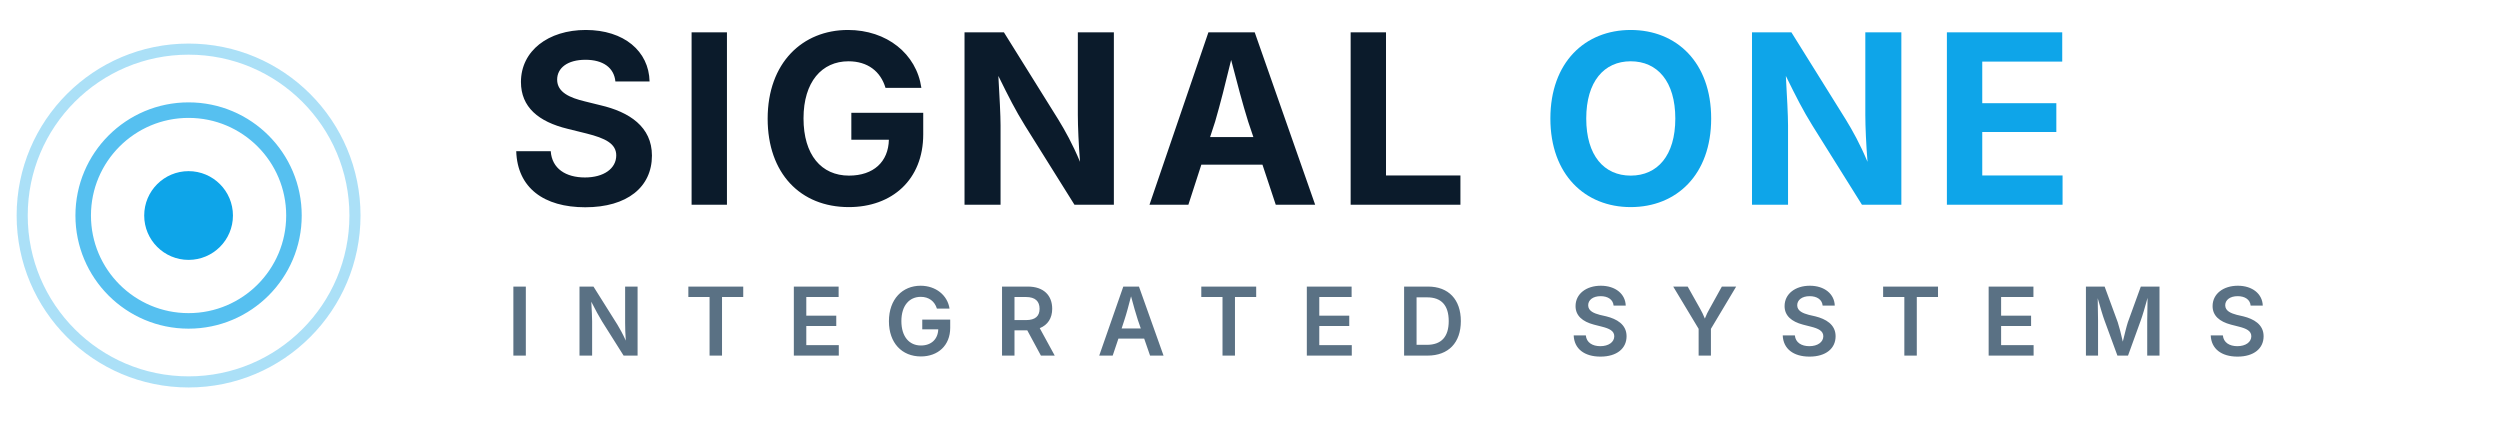
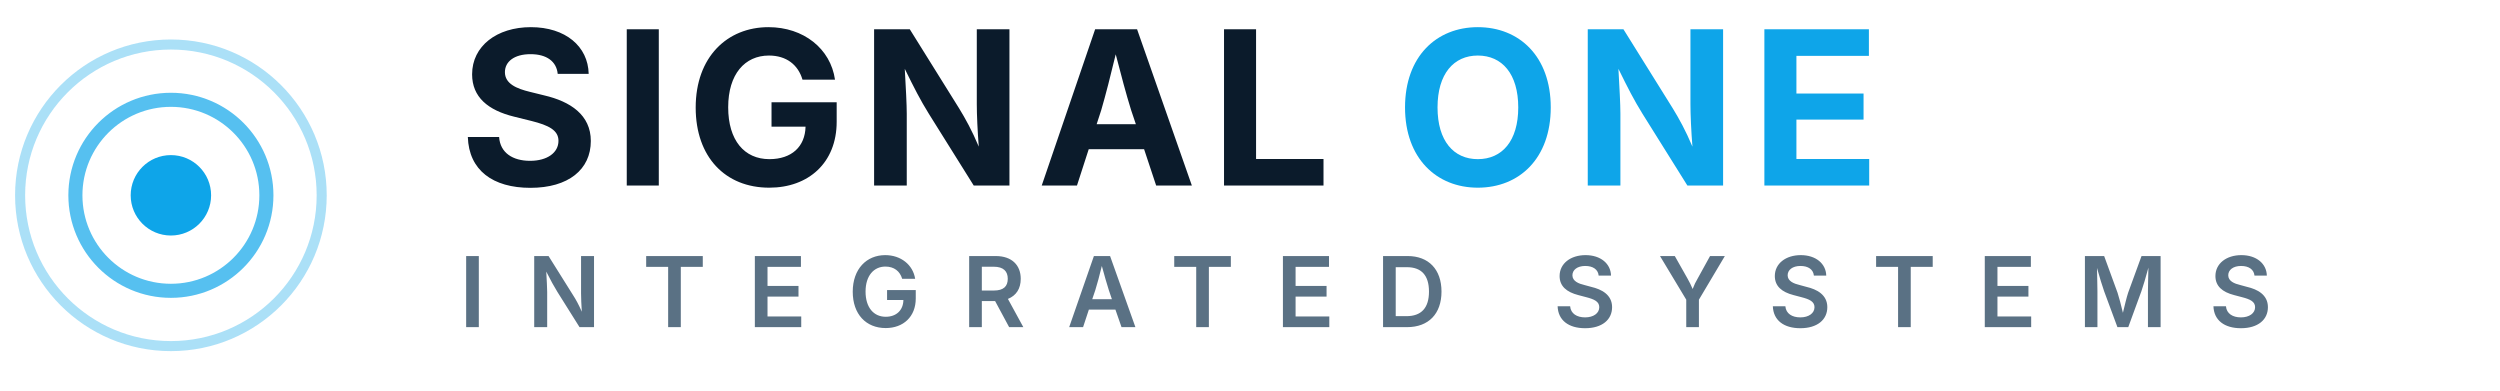
- <svg xmlns="http://www.w3.org/2000/svg" width="232" height="40" viewBox="0 0 232 40" fill="none" role="img" aria-label="Signal One: Integrated Systems">
+ <svg xmlns="http://www.w3.org/2000/svg" width="256" height="40" viewBox="0 0 256 40" fill="none" role="img" aria-label="Signal One: Integrated Systems">
  <g transform="translate(0 2.5) scale(1.0294)">
    <circle cx="17" cy="17" r="15" stroke="#0EA5E9" stroke-width="1" opacity="0.35" />
    <circle cx="17" cy="17" r="9.5" stroke="#0EA5E9" stroke-width="1.4" opacity="0.7" />
    <circle cx="17" cy="17" r="4" fill="#0EA5E9" />
  </g>
  <g font-family="Archivo, Inter, 'Helvetica Neue', Arial, sans-serif">
    <text x="47" y="19" font-size="22" font-weight="700" letter-spacing="1.32" fill="#0B1B2B">SIGNAL <tspan fill="#0EA5E9">ONE</tspan>
    </text>
-     <text x="47" y="33" font-size="8.8" font-weight="600" letter-spacing="3.7" fill="#5A7184">INTEGRATED SYSTEMS</text>
+     <text x="47" y="33.5" font-size="10" font-weight="600" letter-spacing="4.2" fill="#5A7184">INTEGRATED SYSTEMS</text>
  </g>
</svg>
